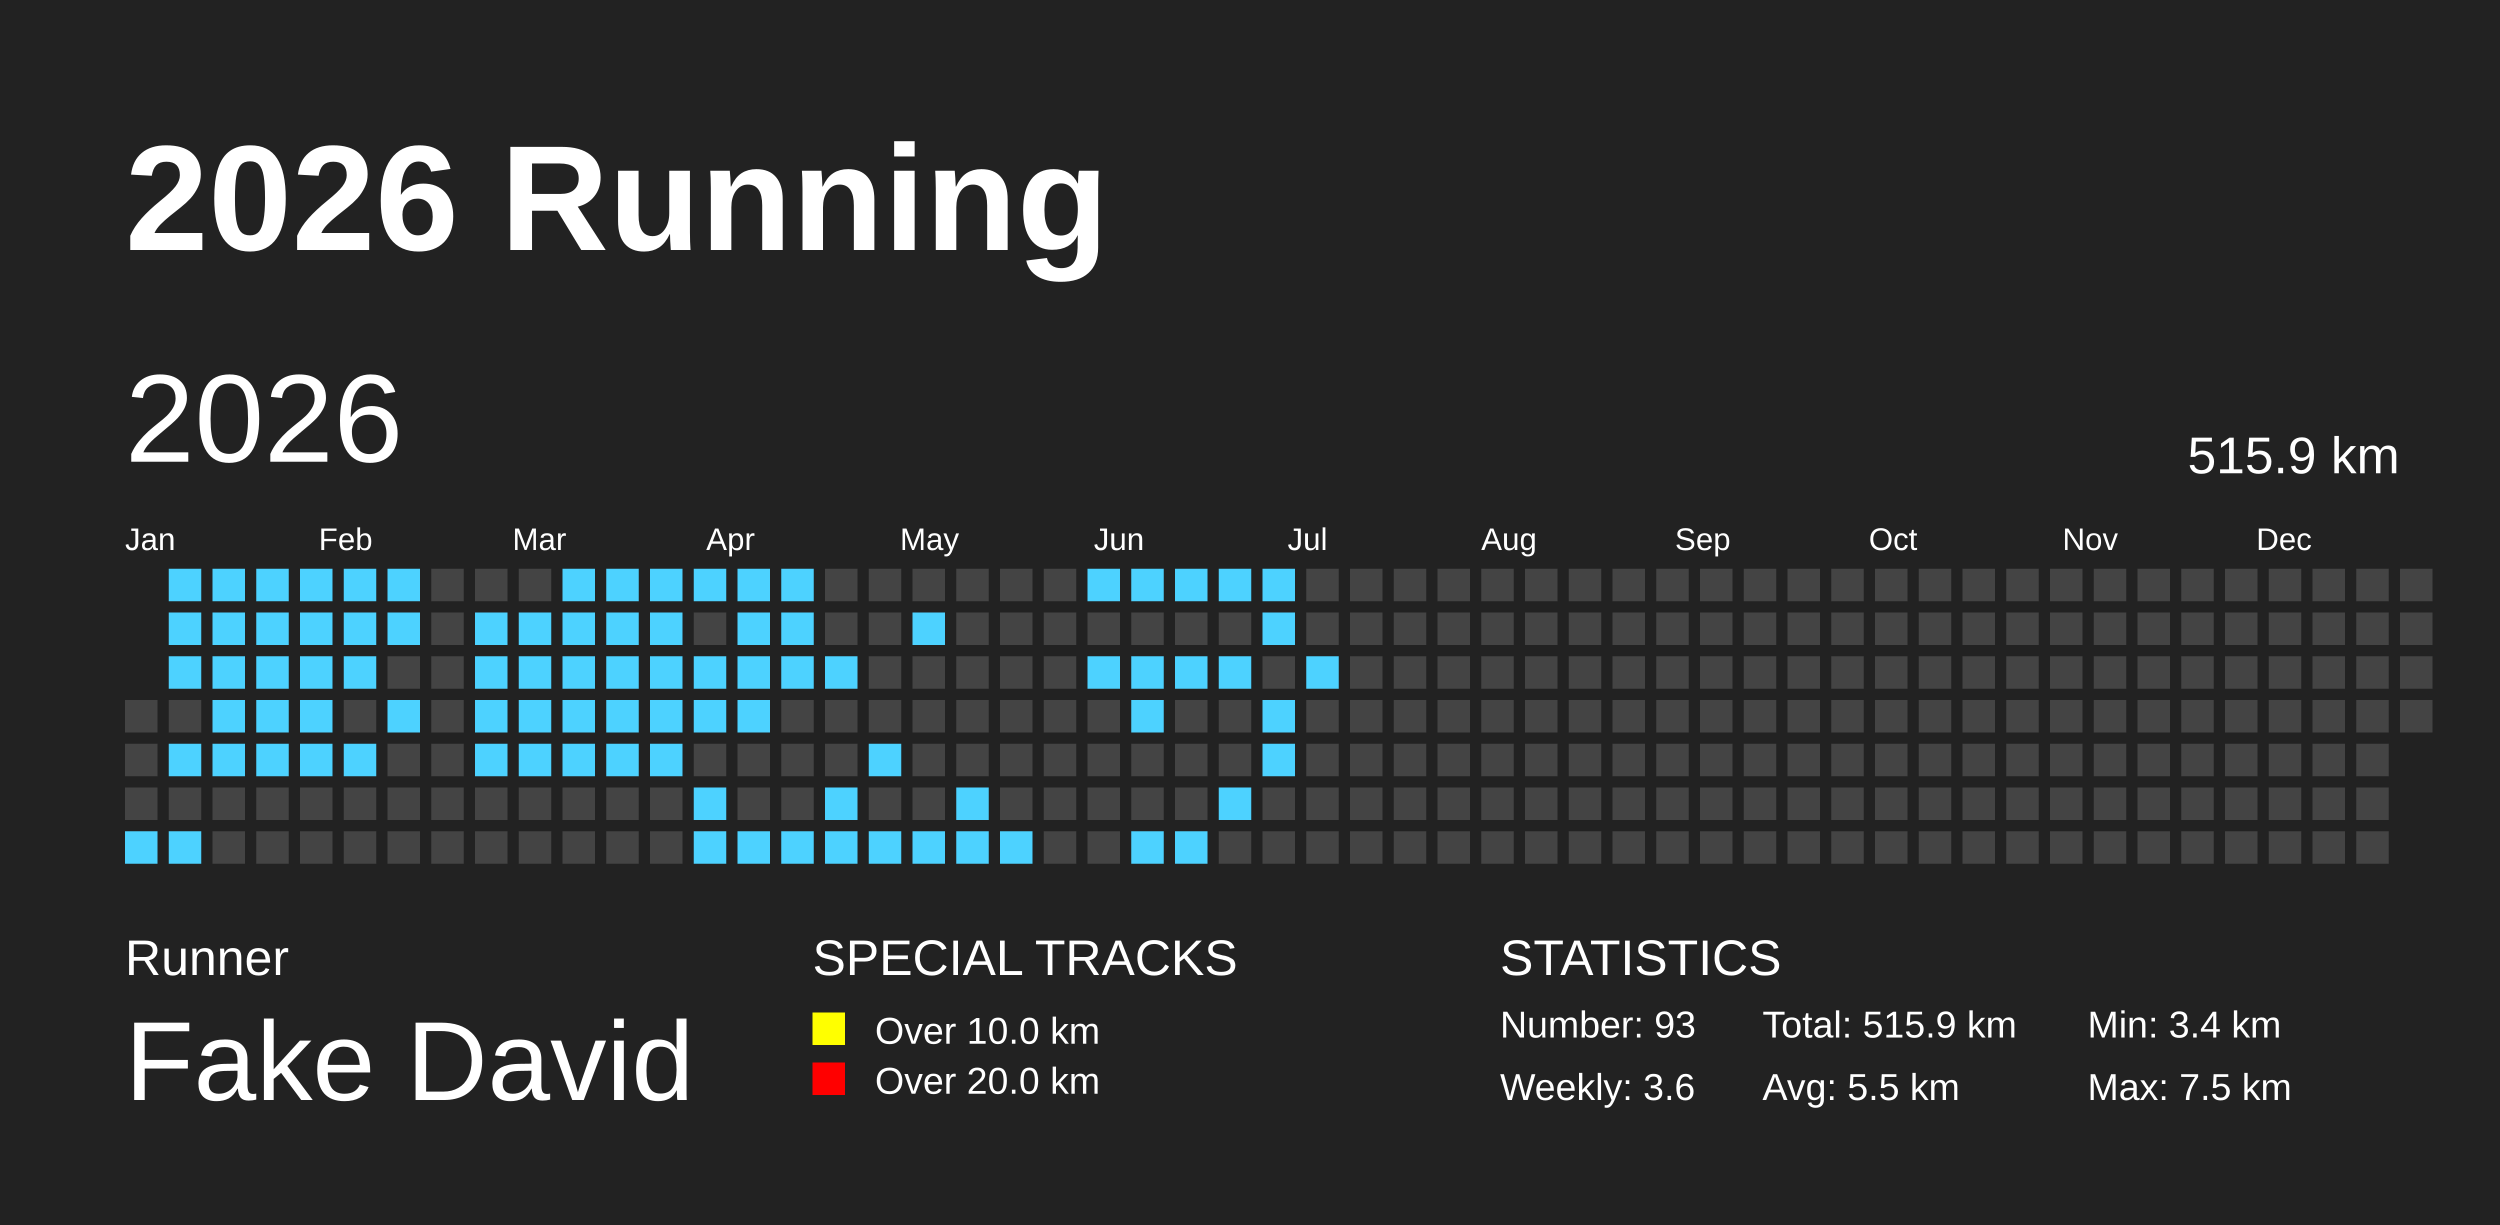
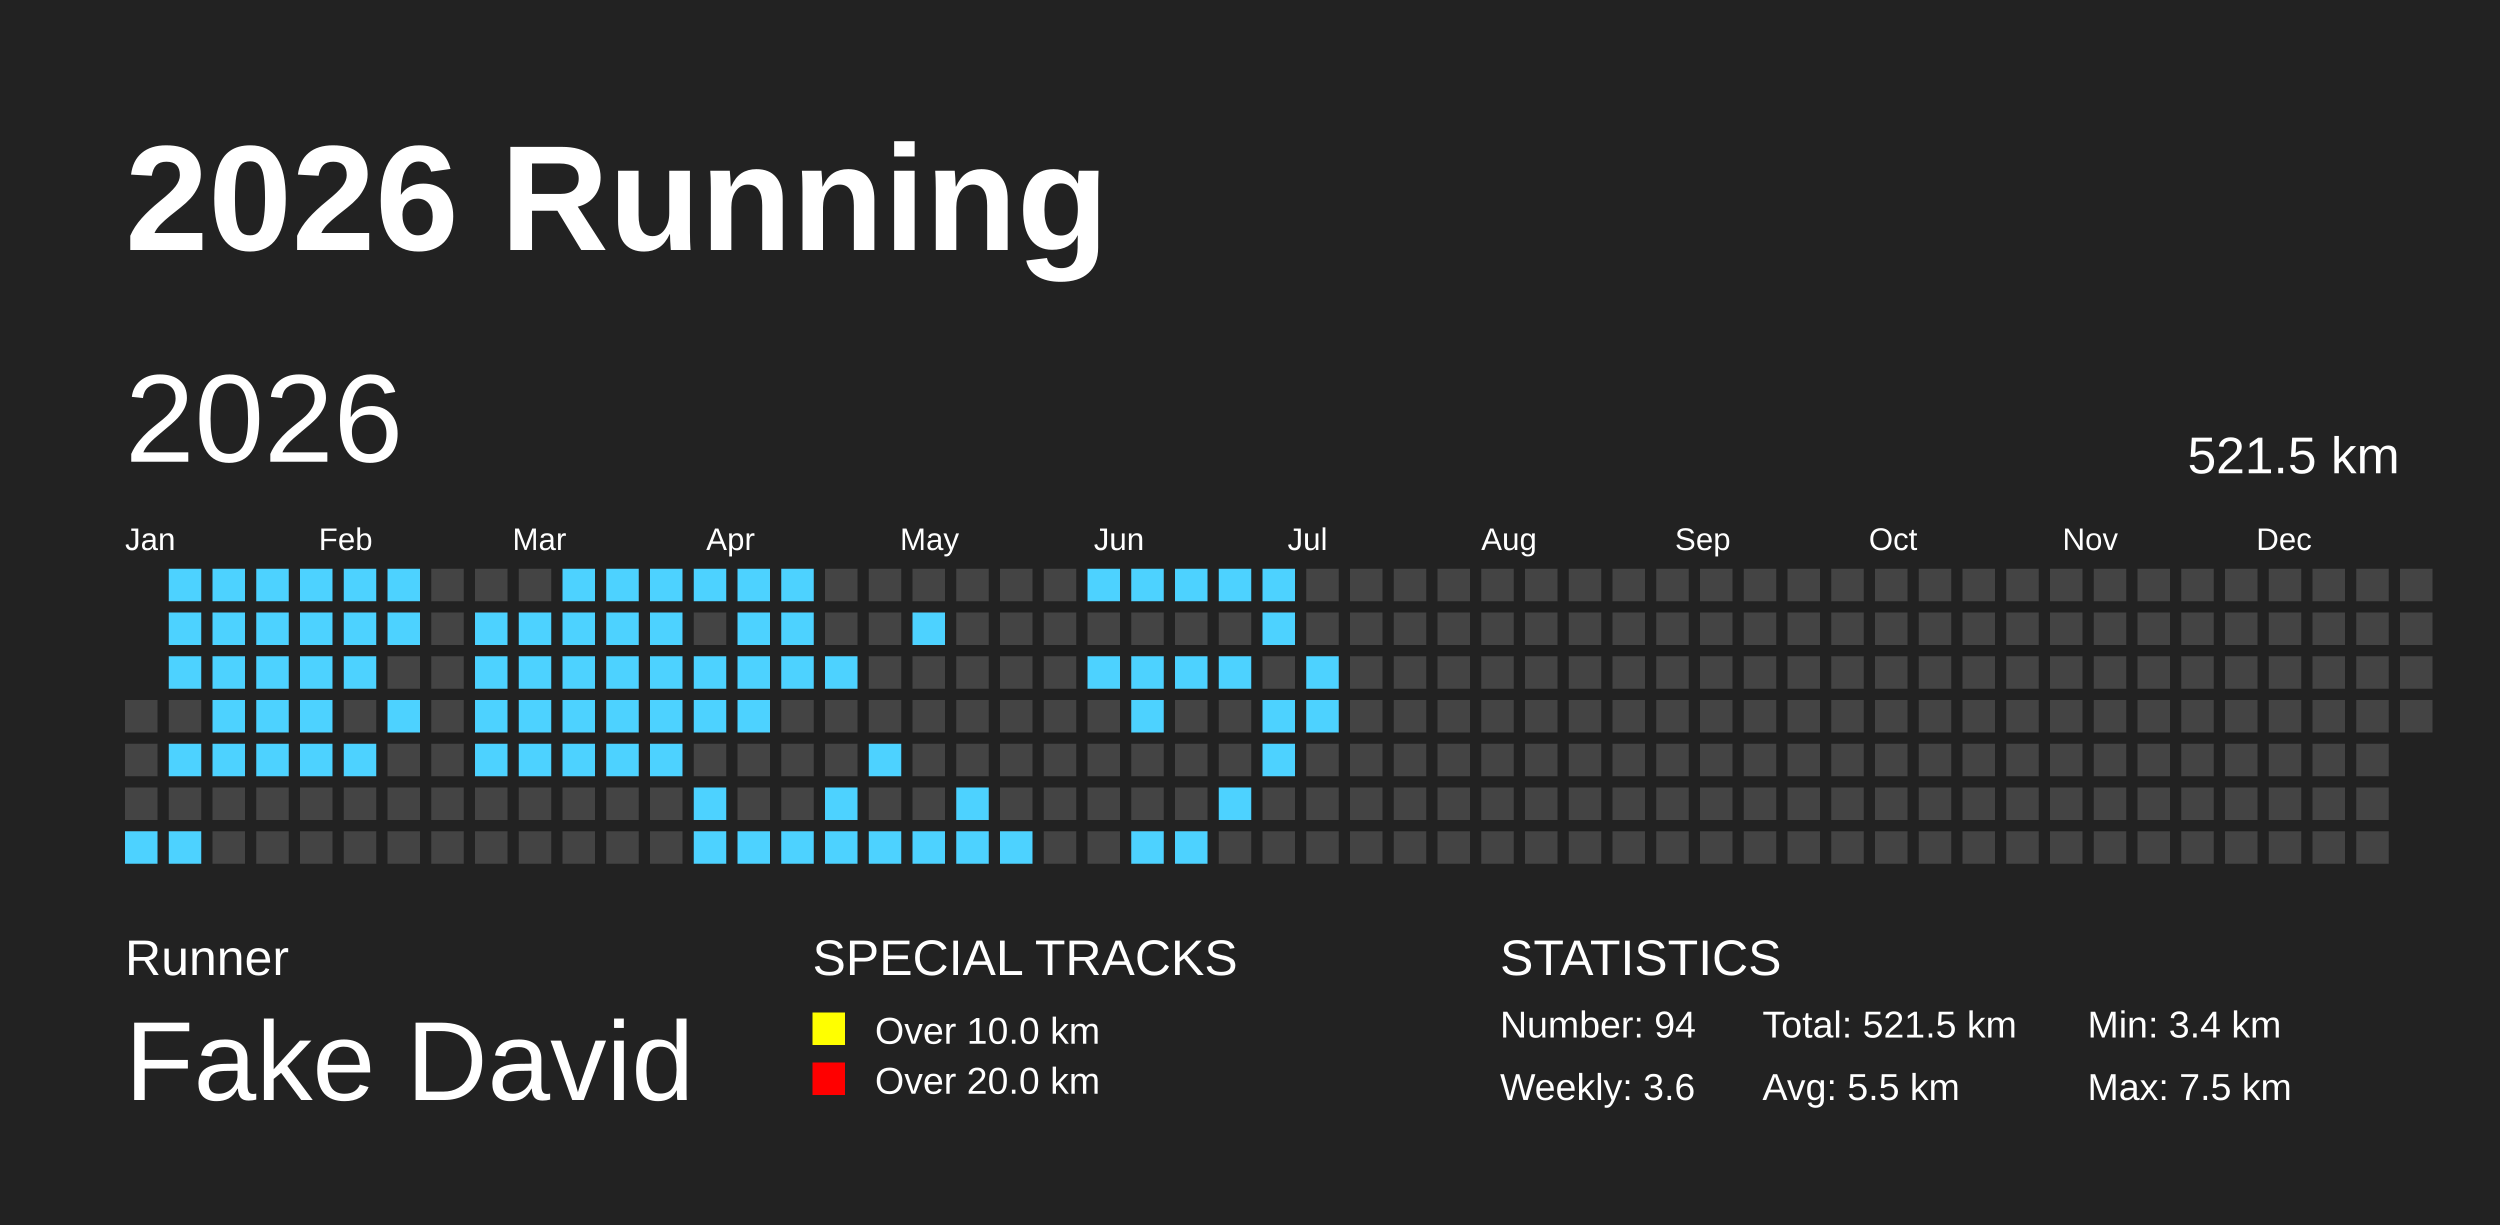
<svg xmlns="http://www.w3.org/2000/svg" baseProfile="full" height="98mm" version="1.1" viewBox="0,0,200,98" width="200mm">
  <defs />
  <rect fill="#222222" height="98" width="200" x="0" y="0" />
  <text fill="#FFFFFF" style="font-size:12px; font-family:Arial; font-weight:bold;" x="10" y="20">2026 Running</text>
  <text fill="#FFFFFF" style="font-size:4px; font-family:Arial" x="10" y="78">Runner</text>
  <text fill="#FFFFFF" style="font-size:9px; font-family:Arial" x="10" y="88">Fake David</text>
  <text fill="#FFFFFF" style="font-size:4px; font-family:Arial" x="65" y="78">SPECIAL TRACKS</text>
  <rect fill="yellow" height="2.6" width="2.6" x="65" y="81" />
  <text fill="#FFFFFF" style="font-size:3px; font-family:Arial" x="70" y="83.5">Over 10.0 km</text>
  <rect fill="red" height="2.6" width="2.6" x="65" y="85" />
  <text fill="#FFFFFF" style="font-size:3px; font-family:Arial" x="70" y="87.5">Over 20.0 km</text>
  <text fill="#FFFFFF" style="font-size:4px; font-family:Arial" x="120" y="78">STATISTICS</text>
-   <text fill="#FFFFFF" style="font-size:3px; font-family:Arial" x="120" y="83">Number: 93</text>
+   <text fill="#FFFFFF" style="font-size:3px; font-family:Arial" x="120" y="83">Number: 94</text>
  <text fill="#FFFFFF" style="font-size:3px; font-family:Arial" x="120" y="88">Weekly: 3.6</text>
-   <text fill="#FFFFFF" style="font-size:3px; font-family:Arial" x="141" y="83">Total: 515.9 km</text>
+   <text fill="#FFFFFF" style="font-size:3px; font-family:Arial" x="141" y="83">Total: 521.5 km</text>
  <text fill="#FFFFFF" style="font-size:3px; font-family:Arial" x="141" y="88">Avg: 5.5 km</text>
  <text fill="#FFFFFF" style="font-size:3px; font-family:Arial" x="167" y="83">Min: 3.4 km</text>
  <text fill="#FFFFFF" style="font-size:3px; font-family:Arial" x="167" y="88">Max: 7.5 km</text>
  <text dominant-baseline="hanging" fill="#FFFFFF" style="font-size:10.0px; font-family:Arial;" x="10" y="30">2026</text>
-   <text dominant-baseline="hanging" fill="#FFFFFF" style="font-size:4.125px; font-family:Arial;" x="175" y="35">515.9 km</text>
+   <text dominant-baseline="hanging" fill="#FFFFFF" style="font-size:4.125px; font-family:Arial;" x="175" y="35">521.5 km</text>
  <text fill="#FFFFFF" style="font-size:2.5px; font-family:Arial" x="10.0" y="44">Jan</text>
  <text fill="#FFFFFF" style="font-size:2.5px; font-family:Arial" x="25.5" y="44">Feb</text>
  <text fill="#FFFFFF" style="font-size:2.5px; font-family:Arial" x="41.0" y="44">Mar</text>
  <text fill="#FFFFFF" style="font-size:2.5px; font-family:Arial" x="56.5" y="44">Apr</text>
  <text fill="#FFFFFF" style="font-size:2.5px; font-family:Arial" x="72.0" y="44">May</text>
  <text fill="#FFFFFF" style="font-size:2.5px; font-family:Arial" x="87.5" y="44">Jun</text>
  <text fill="#FFFFFF" style="font-size:2.5px; font-family:Arial" x="103.0" y="44">Jul</text>
  <text fill="#FFFFFF" style="font-size:2.5px; font-family:Arial" x="118.5" y="44">Aug</text>
  <text fill="#FFFFFF" style="font-size:2.5px; font-family:Arial" x="134.0" y="44">Sep</text>
  <text fill="#FFFFFF" style="font-size:2.5px; font-family:Arial" x="149.5" y="44">Oct</text>
  <text fill="#FFFFFF" style="font-size:2.5px; font-family:Arial" x="165.0" y="44">Nov</text>
  <text fill="#FFFFFF" style="font-size:2.5px; font-family:Arial" x="180.5" y="44">Dec</text>
  <rect fill="#444444" height="2.6" width="2.6" x="10.0" y="56.0" />
  <rect fill="#444444" height="2.6" width="2.6" x="10.0" y="59.5" />
  <rect fill="#444444" height="2.6" width="2.6" x="10.0" y="63.0" />
  <rect fill="#4DD2FF" height="2.6" width="2.6" x="10.0" y="66.5" />
  <rect fill="#4DD2FF" height="2.6" width="2.6" x="13.5" y="45.5" />
  <rect fill="#4DD2FF" height="2.6" width="2.6" x="13.5" y="49.0" />
  <rect fill="#4DD2FF" height="2.6" width="2.6" x="13.5" y="52.5" />
  <rect fill="#444444" height="2.6" width="2.6" x="13.5" y="56.0" />
  <rect fill="#4DD2FF" height="2.6" width="2.6" x="13.5" y="59.5" />
  <rect fill="#444444" height="2.6" width="2.6" x="13.5" y="63.0" />
  <rect fill="#4DD2FF" height="2.6" width="2.6" x="13.5" y="66.5" />
  <rect fill="#4DD2FF" height="2.6" width="2.6" x="17.0" y="45.5" />
  <rect fill="#4DD2FF" height="2.6" width="2.6" x="17.0" y="49.0" />
  <rect fill="#4DD2FF" height="2.6" width="2.6" x="17.0" y="52.5" />
  <rect fill="#4DD2FF" height="2.6" width="2.6" x="17.0" y="56.0" />
  <rect fill="#4DD2FF" height="2.6" width="2.6" x="17.0" y="59.5" />
  <rect fill="#444444" height="2.6" width="2.6" x="17.0" y="63.0" />
  <rect fill="#444444" height="2.6" width="2.6" x="17.0" y="66.5" />
  <rect fill="#4DD2FF" height="2.6" width="2.6" x="20.5" y="45.5" />
  <rect fill="#4DD2FF" height="2.6" width="2.6" x="20.5" y="49.0" />
  <rect fill="#4DD2FF" height="2.6" width="2.6" x="20.5" y="52.5" />
  <rect fill="#4DD2FF" height="2.6" width="2.6" x="20.5" y="56.0" />
  <rect fill="#4DD2FF" height="2.6" width="2.6" x="20.5" y="59.5" />
  <rect fill="#444444" height="2.6" width="2.6" x="20.5" y="63.0" />
  <rect fill="#444444" height="2.6" width="2.6" x="20.5" y="66.5" />
  <rect fill="#4DD2FF" height="2.6" width="2.6" x="24.0" y="45.5" />
  <rect fill="#4DD2FF" height="2.6" width="2.6" x="24.0" y="49.0" />
  <rect fill="#4DD2FF" height="2.6" width="2.6" x="24.0" y="52.5" />
  <rect fill="#4DD2FF" height="2.6" width="2.6" x="24.0" y="56.0" />
  <rect fill="#4DD2FF" height="2.6" width="2.6" x="24.0" y="59.5" />
  <rect fill="#444444" height="2.6" width="2.6" x="24.0" y="63.0" />
  <rect fill="#444444" height="2.6" width="2.6" x="24.0" y="66.5" />
  <rect fill="#4DD2FF" height="2.6" width="2.6" x="27.5" y="45.5" />
  <rect fill="#4DD2FF" height="2.6" width="2.6" x="27.5" y="49.0" />
  <rect fill="#4DD2FF" height="2.6" width="2.6" x="27.5" y="52.5" />
  <rect fill="#444444" height="2.6" width="2.6" x="27.5" y="56.0" />
  <rect fill="#4DD2FF" height="2.6" width="2.6" x="27.5" y="59.5" />
  <rect fill="#444444" height="2.6" width="2.6" x="27.5" y="63.0" />
  <rect fill="#444444" height="2.6" width="2.6" x="27.5" y="66.5" />
  <rect fill="#4DD2FF" height="2.6" width="2.6" x="31.0" y="45.5" />
  <rect fill="#4DD2FF" height="2.6" width="2.6" x="31.0" y="49.0" />
  <rect fill="#444444" height="2.6" width="2.6" x="31.0" y="52.5" />
  <rect fill="#4DD2FF" height="2.6" width="2.6" x="31.0" y="56.0" />
  <rect fill="#444444" height="2.6" width="2.6" x="31.0" y="59.5" />
  <rect fill="#444444" height="2.6" width="2.6" x="31.0" y="63.0" />
  <rect fill="#444444" height="2.6" width="2.6" x="31.0" y="66.5" />
  <rect fill="#444444" height="2.6" width="2.6" x="34.5" y="45.5" />
  <rect fill="#444444" height="2.6" width="2.6" x="34.5" y="49.0" />
  <rect fill="#444444" height="2.6" width="2.6" x="34.5" y="52.5" />
  <rect fill="#444444" height="2.6" width="2.6" x="34.5" y="56.0" />
  <rect fill="#444444" height="2.6" width="2.6" x="34.5" y="59.5" />
  <rect fill="#444444" height="2.6" width="2.6" x="34.5" y="63.0" />
  <rect fill="#444444" height="2.6" width="2.6" x="34.5" y="66.5" />
  <rect fill="#444444" height="2.6" width="2.6" x="38.0" y="45.5" />
  <rect fill="#4DD2FF" height="2.6" width="2.6" x="38.0" y="49.0" />
  <rect fill="#4DD2FF" height="2.6" width="2.6" x="38.0" y="52.5" />
  <rect fill="#4DD2FF" height="2.6" width="2.6" x="38.0" y="56.0" />
  <rect fill="#4DD2FF" height="2.6" width="2.6" x="38.0" y="59.5" />
  <rect fill="#444444" height="2.6" width="2.6" x="38.0" y="63.0" />
  <rect fill="#444444" height="2.6" width="2.6" x="38.0" y="66.5" />
  <rect fill="#444444" height="2.6" width="2.6" x="41.5" y="45.5" />
  <rect fill="#4DD2FF" height="2.6" width="2.6" x="41.5" y="49.0" />
  <rect fill="#4DD2FF" height="2.6" width="2.6" x="41.5" y="52.5" />
  <rect fill="#4DD2FF" height="2.6" width="2.6" x="41.5" y="56.0" />
  <rect fill="#4DD2FF" height="2.6" width="2.6" x="41.5" y="59.5" />
  <rect fill="#444444" height="2.6" width="2.6" x="41.5" y="63.0" />
  <rect fill="#444444" height="2.6" width="2.6" x="41.5" y="66.5" />
  <rect fill="#4DD2FF" height="2.6" width="2.6" x="45.0" y="45.5" />
  <rect fill="#4DD2FF" height="2.6" width="2.6" x="45.0" y="49.0" />
  <rect fill="#4DD2FF" height="2.6" width="2.6" x="45.0" y="52.5" />
  <rect fill="#4DD2FF" height="2.6" width="2.6" x="45.0" y="56.0" />
  <rect fill="#4DD2FF" height="2.6" width="2.6" x="45.0" y="59.5" />
  <rect fill="#444444" height="2.6" width="2.6" x="45.0" y="63.0" />
  <rect fill="#444444" height="2.6" width="2.6" x="45.0" y="66.5" />
  <rect fill="#4DD2FF" height="2.6" width="2.6" x="48.5" y="45.5" />
  <rect fill="#4DD2FF" height="2.6" width="2.6" x="48.5" y="49.0" />
  <rect fill="#4DD2FF" height="2.6" width="2.6" x="48.5" y="52.5" />
  <rect fill="#4DD2FF" height="2.6" width="2.6" x="48.5" y="56.0" />
  <rect fill="#4DD2FF" height="2.6" width="2.6" x="48.5" y="59.5" />
  <rect fill="#444444" height="2.6" width="2.6" x="48.5" y="63.0" />
  <rect fill="#444444" height="2.6" width="2.6" x="48.5" y="66.5" />
  <rect fill="#4DD2FF" height="2.6" width="2.6" x="52.0" y="45.5" />
  <rect fill="#4DD2FF" height="2.6" width="2.6" x="52.0" y="49.0" />
  <rect fill="#4DD2FF" height="2.6" width="2.6" x="52.0" y="52.5" />
  <rect fill="#4DD2FF" height="2.6" width="2.6" x="52.0" y="56.0" />
  <rect fill="#4DD2FF" height="2.6" width="2.6" x="52.0" y="59.5" />
  <rect fill="#444444" height="2.6" width="2.6" x="52.0" y="63.0" />
  <rect fill="#444444" height="2.6" width="2.6" x="52.0" y="66.5" />
  <rect fill="#4DD2FF" height="2.6" width="2.6" x="55.5" y="45.5" />
  <rect fill="#444444" height="2.6" width="2.6" x="55.5" y="49.0" />
  <rect fill="#4DD2FF" height="2.6" width="2.6" x="55.5" y="52.5" />
  <rect fill="#4DD2FF" height="2.6" width="2.6" x="55.5" y="56.0" />
  <rect fill="#444444" height="2.6" width="2.6" x="55.5" y="59.5" />
  <rect fill="#4DD2FF" height="2.6" width="2.6" x="55.5" y="63.0" />
  <rect fill="#4DD2FF" height="2.6" width="2.6" x="55.5" y="66.5" />
  <rect fill="#4DD2FF" height="2.6" width="2.6" x="59.0" y="45.5" />
  <rect fill="#4DD2FF" height="2.6" width="2.6" x="59.0" y="49.0" />
  <rect fill="#4DD2FF" height="2.6" width="2.6" x="59.0" y="52.5" />
  <rect fill="#4DD2FF" height="2.6" width="2.6" x="59.0" y="56.0" />
  <rect fill="#444444" height="2.6" width="2.6" x="59.0" y="59.5" />
  <rect fill="#444444" height="2.6" width="2.6" x="59.0" y="63.0" />
  <rect fill="#4DD2FF" height="2.6" width="2.6" x="59.0" y="66.5" />
  <rect fill="#4DD2FF" height="2.6" width="2.6" x="62.5" y="45.5" />
  <rect fill="#4DD2FF" height="2.6" width="2.6" x="62.5" y="49.0" />
  <rect fill="#4DD2FF" height="2.6" width="2.6" x="62.5" y="52.5" />
  <rect fill="#444444" height="2.6" width="2.6" x="62.5" y="56.0" />
  <rect fill="#444444" height="2.6" width="2.6" x="62.5" y="59.5" />
  <rect fill="#444444" height="2.6" width="2.6" x="62.5" y="63.0" />
  <rect fill="#4DD2FF" height="2.6" width="2.6" x="62.5" y="66.5" />
  <rect fill="#444444" height="2.6" width="2.6" x="66.0" y="45.5" />
  <rect fill="#444444" height="2.6" width="2.6" x="66.0" y="49.0" />
  <rect fill="#4DD2FF" height="2.6" width="2.6" x="66.0" y="52.5" />
  <rect fill="#444444" height="2.6" width="2.6" x="66.0" y="56.0" />
  <rect fill="#444444" height="2.6" width="2.6" x="66.0" y="59.5" />
  <rect fill="#4DD2FF" height="2.6" width="2.6" x="66.0" y="63.0" />
  <rect fill="#4DD2FF" height="2.6" width="2.6" x="66.0" y="66.5" />
  <rect fill="#444444" height="2.6" width="2.6" x="69.5" y="45.5" />
  <rect fill="#444444" height="2.6" width="2.6" x="69.5" y="49.0" />
  <rect fill="#444444" height="2.6" width="2.6" x="69.5" y="52.5" />
  <rect fill="#444444" height="2.6" width="2.6" x="69.5" y="56.0" />
  <rect fill="#4DD2FF" height="2.6" width="2.6" x="69.5" y="59.5" />
  <rect fill="#444444" height="2.6" width="2.6" x="69.5" y="63.0" />
  <rect fill="#4DD2FF" height="2.6" width="2.6" x="69.5" y="66.5" />
  <rect fill="#444444" height="2.6" width="2.6" x="73.0" y="45.5" />
  <rect fill="#4DD2FF" height="2.6" width="2.6" x="73.0" y="49.0" />
  <rect fill="#444444" height="2.6" width="2.6" x="73.0" y="52.5" />
  <rect fill="#444444" height="2.6" width="2.6" x="73.0" y="56.0" />
  <rect fill="#444444" height="2.6" width="2.6" x="73.0" y="59.5" />
  <rect fill="#444444" height="2.6" width="2.6" x="73.0" y="63.0" />
  <rect fill="#4DD2FF" height="2.6" width="2.6" x="73.0" y="66.5" />
  <rect fill="#444444" height="2.6" width="2.6" x="76.5" y="45.5" />
  <rect fill="#444444" height="2.6" width="2.6" x="76.5" y="49.0" />
  <rect fill="#444444" height="2.6" width="2.6" x="76.5" y="52.5" />
  <rect fill="#444444" height="2.6" width="2.6" x="76.5" y="56.0" />
  <rect fill="#444444" height="2.6" width="2.6" x="76.5" y="59.5" />
  <rect fill="#4DD2FF" height="2.6" width="2.6" x="76.5" y="63.0" />
  <rect fill="#4DD2FF" height="2.6" width="2.6" x="76.5" y="66.5" />
  <rect fill="#444444" height="2.6" width="2.6" x="80.0" y="45.5" />
  <rect fill="#444444" height="2.6" width="2.6" x="80.0" y="49.0" />
  <rect fill="#444444" height="2.6" width="2.6" x="80.0" y="52.5" />
  <rect fill="#444444" height="2.6" width="2.6" x="80.0" y="56.0" />
  <rect fill="#444444" height="2.6" width="2.6" x="80.0" y="59.5" />
  <rect fill="#444444" height="2.6" width="2.6" x="80.0" y="63.0" />
  <rect fill="#4DD2FF" height="2.6" width="2.6" x="80.0" y="66.5" />
  <rect fill="#444444" height="2.6" width="2.6" x="83.5" y="45.5" />
  <rect fill="#444444" height="2.6" width="2.6" x="83.5" y="49.0" />
  <rect fill="#444444" height="2.6" width="2.6" x="83.5" y="52.5" />
  <rect fill="#444444" height="2.6" width="2.6" x="83.5" y="56.0" />
  <rect fill="#444444" height="2.6" width="2.6" x="83.5" y="59.5" />
  <rect fill="#444444" height="2.6" width="2.6" x="83.5" y="63.0" />
  <rect fill="#444444" height="2.6" width="2.6" x="83.5" y="66.5" />
  <rect fill="#4DD2FF" height="2.6" width="2.6" x="87.0" y="45.5" />
  <rect fill="#444444" height="2.6" width="2.6" x="87.0" y="49.0" />
  <rect fill="#4DD2FF" height="2.6" width="2.6" x="87.0" y="52.5" />
  <rect fill="#444444" height="2.6" width="2.6" x="87.0" y="56.0" />
  <rect fill="#444444" height="2.6" width="2.6" x="87.0" y="59.5" />
  <rect fill="#444444" height="2.6" width="2.6" x="87.0" y="63.0" />
  <rect fill="#444444" height="2.6" width="2.6" x="87.0" y="66.5" />
  <rect fill="#4DD2FF" height="2.6" width="2.6" x="90.5" y="45.5" />
  <rect fill="#444444" height="2.6" width="2.6" x="90.5" y="49.0" />
  <rect fill="#4DD2FF" height="2.6" width="2.6" x="90.5" y="52.5" />
  <rect fill="#4DD2FF" height="2.6" width="2.6" x="90.5" y="56.0" />
  <rect fill="#444444" height="2.6" width="2.6" x="90.5" y="59.5" />
  <rect fill="#444444" height="2.6" width="2.6" x="90.5" y="63.0" />
  <rect fill="#4DD2FF" height="2.6" width="2.6" x="90.5" y="66.5" />
  <rect fill="#4DD2FF" height="2.6" width="2.6" x="94.0" y="45.5" />
  <rect fill="#444444" height="2.6" width="2.6" x="94.0" y="49.0" />
  <rect fill="#4DD2FF" height="2.6" width="2.6" x="94.0" y="52.5" />
  <rect fill="#444444" height="2.6" width="2.6" x="94.0" y="56.0" />
  <rect fill="#444444" height="2.6" width="2.6" x="94.0" y="59.5" />
  <rect fill="#444444" height="2.6" width="2.6" x="94.0" y="63.0" />
  <rect fill="#4DD2FF" height="2.6" width="2.6" x="94.0" y="66.5" />
  <rect fill="#4DD2FF" height="2.6" width="2.6" x="97.5" y="45.5" />
  <rect fill="#444444" height="2.6" width="2.6" x="97.5" y="49.0" />
  <rect fill="#4DD2FF" height="2.6" width="2.6" x="97.5" y="52.5" />
  <rect fill="#444444" height="2.6" width="2.6" x="97.5" y="56.0" />
  <rect fill="#444444" height="2.6" width="2.6" x="97.5" y="59.5" />
  <rect fill="#4DD2FF" height="2.6" width="2.6" x="97.5" y="63.0" />
  <rect fill="#444444" height="2.6" width="2.6" x="97.5" y="66.5" />
  <rect fill="#4DD2FF" height="2.6" width="2.6" x="101.0" y="45.5" />
  <rect fill="#4DD2FF" height="2.6" width="2.6" x="101.0" y="49.0" />
  <rect fill="#444444" height="2.6" width="2.6" x="101.0" y="52.5" />
  <rect fill="#4DD2FF" height="2.6" width="2.6" x="101.0" y="56.0" />
  <rect fill="#4DD2FF" height="2.6" width="2.6" x="101.0" y="59.5" />
  <rect fill="#444444" height="2.6" width="2.6" x="101.0" y="63.0" />
  <rect fill="#444444" height="2.6" width="2.6" x="101.0" y="66.5" />
  <rect fill="#444444" height="2.6" width="2.6" x="104.5" y="45.5" />
  <rect fill="#444444" height="2.6" width="2.6" x="104.5" y="49.0" />
  <rect fill="#4DD2FF" height="2.6" width="2.6" x="104.5" y="52.5" />
-   <rect fill="#444444" height="2.6" width="2.6" x="104.5" y="56.0" />
+   <rect fill="#4DD2FF" height="2.6" width="2.6" x="104.5" y="56.0" />
  <rect fill="#444444" height="2.6" width="2.6" x="104.5" y="59.5" />
  <rect fill="#444444" height="2.6" width="2.6" x="104.5" y="63.0" />
  <rect fill="#444444" height="2.6" width="2.6" x="104.5" y="66.5" />
  <rect fill="#444444" height="2.6" width="2.6" x="108.0" y="45.5" />
  <rect fill="#444444" height="2.6" width="2.6" x="108.0" y="49.0" />
  <rect fill="#444444" height="2.6" width="2.6" x="108.0" y="52.5" />
  <rect fill="#444444" height="2.6" width="2.6" x="108.0" y="56.0" />
  <rect fill="#444444" height="2.6" width="2.6" x="108.0" y="59.5" />
  <rect fill="#444444" height="2.6" width="2.6" x="108.0" y="63.0" />
  <rect fill="#444444" height="2.6" width="2.6" x="108.0" y="66.5" />
  <rect fill="#444444" height="2.6" width="2.6" x="111.5" y="45.5" />
  <rect fill="#444444" height="2.6" width="2.6" x="111.5" y="49.0" />
  <rect fill="#444444" height="2.6" width="2.6" x="111.5" y="52.5" />
  <rect fill="#444444" height="2.6" width="2.6" x="111.5" y="56.0" />
  <rect fill="#444444" height="2.6" width="2.6" x="111.5" y="59.5" />
  <rect fill="#444444" height="2.6" width="2.6" x="111.5" y="63.0" />
  <rect fill="#444444" height="2.6" width="2.6" x="111.5" y="66.5" />
  <rect fill="#444444" height="2.6" width="2.6" x="115.0" y="45.5" />
  <rect fill="#444444" height="2.6" width="2.6" x="115.0" y="49.0" />
  <rect fill="#444444" height="2.6" width="2.6" x="115.0" y="52.5" />
  <rect fill="#444444" height="2.6" width="2.6" x="115.0" y="56.0" />
  <rect fill="#444444" height="2.6" width="2.6" x="115.0" y="59.5" />
  <rect fill="#444444" height="2.6" width="2.6" x="115.0" y="63.0" />
  <rect fill="#444444" height="2.6" width="2.6" x="115.0" y="66.5" />
  <rect fill="#444444" height="2.6" width="2.6" x="118.5" y="45.5" />
  <rect fill="#444444" height="2.6" width="2.6" x="118.5" y="49.0" />
  <rect fill="#444444" height="2.6" width="2.6" x="118.5" y="52.5" />
  <rect fill="#444444" height="2.6" width="2.6" x="118.5" y="56.0" />
  <rect fill="#444444" height="2.6" width="2.6" x="118.5" y="59.5" />
  <rect fill="#444444" height="2.6" width="2.6" x="118.5" y="63.0" />
  <rect fill="#444444" height="2.6" width="2.6" x="118.5" y="66.5" />
  <rect fill="#444444" height="2.6" width="2.6" x="122.0" y="45.5" />
  <rect fill="#444444" height="2.6" width="2.6" x="122.0" y="49.0" />
  <rect fill="#444444" height="2.6" width="2.6" x="122.0" y="52.5" />
  <rect fill="#444444" height="2.6" width="2.6" x="122.0" y="56.0" />
  <rect fill="#444444" height="2.6" width="2.6" x="122.0" y="59.5" />
  <rect fill="#444444" height="2.6" width="2.6" x="122.0" y="63.0" />
  <rect fill="#444444" height="2.6" width="2.6" x="122.0" y="66.5" />
  <rect fill="#444444" height="2.6" width="2.6" x="125.5" y="45.5" />
  <rect fill="#444444" height="2.6" width="2.6" x="125.5" y="49.0" />
  <rect fill="#444444" height="2.6" width="2.6" x="125.5" y="52.5" />
  <rect fill="#444444" height="2.6" width="2.6" x="125.5" y="56.0" />
  <rect fill="#444444" height="2.6" width="2.6" x="125.5" y="59.5" />
  <rect fill="#444444" height="2.6" width="2.6" x="125.5" y="63.0" />
  <rect fill="#444444" height="2.6" width="2.6" x="125.5" y="66.5" />
  <rect fill="#444444" height="2.6" width="2.6" x="129.0" y="45.5" />
  <rect fill="#444444" height="2.6" width="2.6" x="129.0" y="49.0" />
  <rect fill="#444444" height="2.6" width="2.6" x="129.0" y="52.5" />
  <rect fill="#444444" height="2.6" width="2.6" x="129.0" y="56.0" />
  <rect fill="#444444" height="2.6" width="2.6" x="129.0" y="59.5" />
  <rect fill="#444444" height="2.6" width="2.6" x="129.0" y="63.0" />
  <rect fill="#444444" height="2.6" width="2.6" x="129.0" y="66.5" />
  <rect fill="#444444" height="2.6" width="2.6" x="132.5" y="45.5" />
  <rect fill="#444444" height="2.6" width="2.6" x="132.5" y="49.0" />
  <rect fill="#444444" height="2.6" width="2.6" x="132.5" y="52.5" />
  <rect fill="#444444" height="2.6" width="2.6" x="132.5" y="56.0" />
  <rect fill="#444444" height="2.6" width="2.6" x="132.5" y="59.5" />
  <rect fill="#444444" height="2.6" width="2.6" x="132.5" y="63.0" />
  <rect fill="#444444" height="2.6" width="2.6" x="132.5" y="66.5" />
  <rect fill="#444444" height="2.6" width="2.6" x="136.0" y="45.5" />
  <rect fill="#444444" height="2.6" width="2.6" x="136.0" y="49.0" />
  <rect fill="#444444" height="2.6" width="2.6" x="136.0" y="52.5" />
  <rect fill="#444444" height="2.6" width="2.6" x="136.0" y="56.0" />
  <rect fill="#444444" height="2.6" width="2.6" x="136.0" y="59.5" />
  <rect fill="#444444" height="2.6" width="2.6" x="136.0" y="63.0" />
  <rect fill="#444444" height="2.6" width="2.6" x="136.0" y="66.5" />
  <rect fill="#444444" height="2.6" width="2.6" x="139.5" y="45.5" />
  <rect fill="#444444" height="2.6" width="2.6" x="139.5" y="49.0" />
  <rect fill="#444444" height="2.6" width="2.6" x="139.5" y="52.5" />
  <rect fill="#444444" height="2.6" width="2.6" x="139.5" y="56.0" />
  <rect fill="#444444" height="2.6" width="2.6" x="139.5" y="59.5" />
  <rect fill="#444444" height="2.6" width="2.6" x="139.5" y="63.0" />
  <rect fill="#444444" height="2.6" width="2.6" x="139.5" y="66.5" />
  <rect fill="#444444" height="2.6" width="2.6" x="143.0" y="45.5" />
  <rect fill="#444444" height="2.6" width="2.6" x="143.0" y="49.0" />
  <rect fill="#444444" height="2.6" width="2.6" x="143.0" y="52.5" />
  <rect fill="#444444" height="2.6" width="2.6" x="143.0" y="56.0" />
  <rect fill="#444444" height="2.6" width="2.6" x="143.0" y="59.5" />
  <rect fill="#444444" height="2.6" width="2.6" x="143.0" y="63.0" />
  <rect fill="#444444" height="2.6" width="2.6" x="143.0" y="66.5" />
  <rect fill="#444444" height="2.6" width="2.6" x="146.5" y="45.5" />
  <rect fill="#444444" height="2.6" width="2.6" x="146.5" y="49.0" />
  <rect fill="#444444" height="2.6" width="2.6" x="146.5" y="52.5" />
  <rect fill="#444444" height="2.6" width="2.6" x="146.5" y="56.0" />
  <rect fill="#444444" height="2.6" width="2.6" x="146.5" y="59.5" />
  <rect fill="#444444" height="2.6" width="2.6" x="146.5" y="63.0" />
  <rect fill="#444444" height="2.6" width="2.6" x="146.5" y="66.5" />
  <rect fill="#444444" height="2.6" width="2.6" x="150.0" y="45.5" />
  <rect fill="#444444" height="2.6" width="2.6" x="150.0" y="49.0" />
  <rect fill="#444444" height="2.6" width="2.6" x="150.0" y="52.5" />
  <rect fill="#444444" height="2.6" width="2.6" x="150.0" y="56.0" />
  <rect fill="#444444" height="2.6" width="2.6" x="150.0" y="59.5" />
  <rect fill="#444444" height="2.6" width="2.6" x="150.0" y="63.0" />
  <rect fill="#444444" height="2.6" width="2.6" x="150.0" y="66.5" />
  <rect fill="#444444" height="2.6" width="2.6" x="153.5" y="45.5" />
  <rect fill="#444444" height="2.6" width="2.6" x="153.5" y="49.0" />
  <rect fill="#444444" height="2.6" width="2.6" x="153.5" y="52.5" />
  <rect fill="#444444" height="2.6" width="2.6" x="153.5" y="56.0" />
  <rect fill="#444444" height="2.6" width="2.6" x="153.5" y="59.5" />
  <rect fill="#444444" height="2.6" width="2.6" x="153.5" y="63.0" />
  <rect fill="#444444" height="2.6" width="2.6" x="153.5" y="66.5" />
  <rect fill="#444444" height="2.6" width="2.6" x="157.0" y="45.5" />
  <rect fill="#444444" height="2.6" width="2.6" x="157.0" y="49.0" />
  <rect fill="#444444" height="2.6" width="2.6" x="157.0" y="52.5" />
  <rect fill="#444444" height="2.6" width="2.6" x="157.0" y="56.0" />
  <rect fill="#444444" height="2.6" width="2.6" x="157.0" y="59.5" />
  <rect fill="#444444" height="2.6" width="2.6" x="157.0" y="63.0" />
  <rect fill="#444444" height="2.6" width="2.6" x="157.0" y="66.5" />
  <rect fill="#444444" height="2.6" width="2.6" x="160.5" y="45.5" />
  <rect fill="#444444" height="2.6" width="2.6" x="160.5" y="49.0" />
  <rect fill="#444444" height="2.6" width="2.6" x="160.5" y="52.5" />
  <rect fill="#444444" height="2.6" width="2.6" x="160.5" y="56.0" />
  <rect fill="#444444" height="2.6" width="2.6" x="160.5" y="59.5" />
  <rect fill="#444444" height="2.6" width="2.6" x="160.5" y="63.0" />
  <rect fill="#444444" height="2.6" width="2.6" x="160.5" y="66.5" />
  <rect fill="#444444" height="2.6" width="2.6" x="164.0" y="45.5" />
  <rect fill="#444444" height="2.6" width="2.6" x="164.0" y="49.0" />
  <rect fill="#444444" height="2.6" width="2.6" x="164.0" y="52.5" />
  <rect fill="#444444" height="2.6" width="2.6" x="164.0" y="56.0" />
  <rect fill="#444444" height="2.6" width="2.6" x="164.0" y="59.5" />
  <rect fill="#444444" height="2.6" width="2.6" x="164.0" y="63.0" />
  <rect fill="#444444" height="2.6" width="2.6" x="164.0" y="66.5" />
  <rect fill="#444444" height="2.6" width="2.6" x="167.5" y="45.5" />
  <rect fill="#444444" height="2.6" width="2.6" x="167.5" y="49.0" />
  <rect fill="#444444" height="2.6" width="2.6" x="167.5" y="52.5" />
  <rect fill="#444444" height="2.6" width="2.6" x="167.5" y="56.0" />
  <rect fill="#444444" height="2.6" width="2.6" x="167.5" y="59.5" />
  <rect fill="#444444" height="2.6" width="2.6" x="167.5" y="63.0" />
  <rect fill="#444444" height="2.6" width="2.6" x="167.5" y="66.5" />
  <rect fill="#444444" height="2.6" width="2.6" x="171.0" y="45.5" />
  <rect fill="#444444" height="2.6" width="2.6" x="171.0" y="49.0" />
  <rect fill="#444444" height="2.6" width="2.6" x="171.0" y="52.5" />
  <rect fill="#444444" height="2.6" width="2.6" x="171.0" y="56.0" />
  <rect fill="#444444" height="2.6" width="2.6" x="171.0" y="59.5" />
  <rect fill="#444444" height="2.6" width="2.6" x="171.0" y="63.0" />
  <rect fill="#444444" height="2.6" width="2.6" x="171.0" y="66.5" />
  <rect fill="#444444" height="2.6" width="2.6" x="174.5" y="45.5" />
  <rect fill="#444444" height="2.6" width="2.6" x="174.5" y="49.0" />
  <rect fill="#444444" height="2.6" width="2.6" x="174.5" y="52.5" />
  <rect fill="#444444" height="2.6" width="2.6" x="174.5" y="56.0" />
  <rect fill="#444444" height="2.6" width="2.6" x="174.5" y="59.5" />
  <rect fill="#444444" height="2.6" width="2.6" x="174.5" y="63.0" />
  <rect fill="#444444" height="2.6" width="2.6" x="174.5" y="66.5" />
  <rect fill="#444444" height="2.6" width="2.6" x="178.0" y="45.5" />
  <rect fill="#444444" height="2.6" width="2.6" x="178.0" y="49.0" />
  <rect fill="#444444" height="2.6" width="2.6" x="178.0" y="52.5" />
  <rect fill="#444444" height="2.6" width="2.6" x="178.0" y="56.0" />
  <rect fill="#444444" height="2.6" width="2.6" x="178.0" y="59.5" />
  <rect fill="#444444" height="2.6" width="2.6" x="178.0" y="63.0" />
  <rect fill="#444444" height="2.6" width="2.6" x="178.0" y="66.5" />
  <rect fill="#444444" height="2.6" width="2.6" x="181.5" y="45.5" />
  <rect fill="#444444" height="2.6" width="2.6" x="181.5" y="49.0" />
  <rect fill="#444444" height="2.6" width="2.6" x="181.5" y="52.5" />
  <rect fill="#444444" height="2.6" width="2.6" x="181.5" y="56.0" />
  <rect fill="#444444" height="2.6" width="2.6" x="181.5" y="59.5" />
  <rect fill="#444444" height="2.6" width="2.6" x="181.5" y="63.0" />
  <rect fill="#444444" height="2.6" width="2.6" x="181.5" y="66.5" />
  <rect fill="#444444" height="2.6" width="2.6" x="185.0" y="45.5" />
  <rect fill="#444444" height="2.6" width="2.6" x="185.0" y="49.0" />
  <rect fill="#444444" height="2.6" width="2.6" x="185.0" y="52.5" />
  <rect fill="#444444" height="2.6" width="2.6" x="185.0" y="56.0" />
  <rect fill="#444444" height="2.6" width="2.6" x="185.0" y="59.5" />
  <rect fill="#444444" height="2.6" width="2.6" x="185.0" y="63.0" />
  <rect fill="#444444" height="2.6" width="2.6" x="185.0" y="66.5" />
  <rect fill="#444444" height="2.6" width="2.6" x="188.5" y="45.5" />
  <rect fill="#444444" height="2.6" width="2.6" x="188.5" y="49.0" />
  <rect fill="#444444" height="2.6" width="2.6" x="188.5" y="52.5" />
  <rect fill="#444444" height="2.6" width="2.6" x="188.5" y="56.0" />
  <rect fill="#444444" height="2.6" width="2.6" x="188.5" y="59.5" />
  <rect fill="#444444" height="2.6" width="2.6" x="188.5" y="63.0" />
  <rect fill="#444444" height="2.6" width="2.6" x="188.5" y="66.5" />
  <rect fill="#444444" height="2.6" width="2.6" x="192.0" y="45.5" />
  <rect fill="#444444" height="2.6" width="2.6" x="192.0" y="49.0" />
  <rect fill="#444444" height="2.6" width="2.6" x="192.0" y="52.5" />
  <rect fill="#444444" height="2.6" width="2.6" x="192.0" y="56.0" />
</svg>
